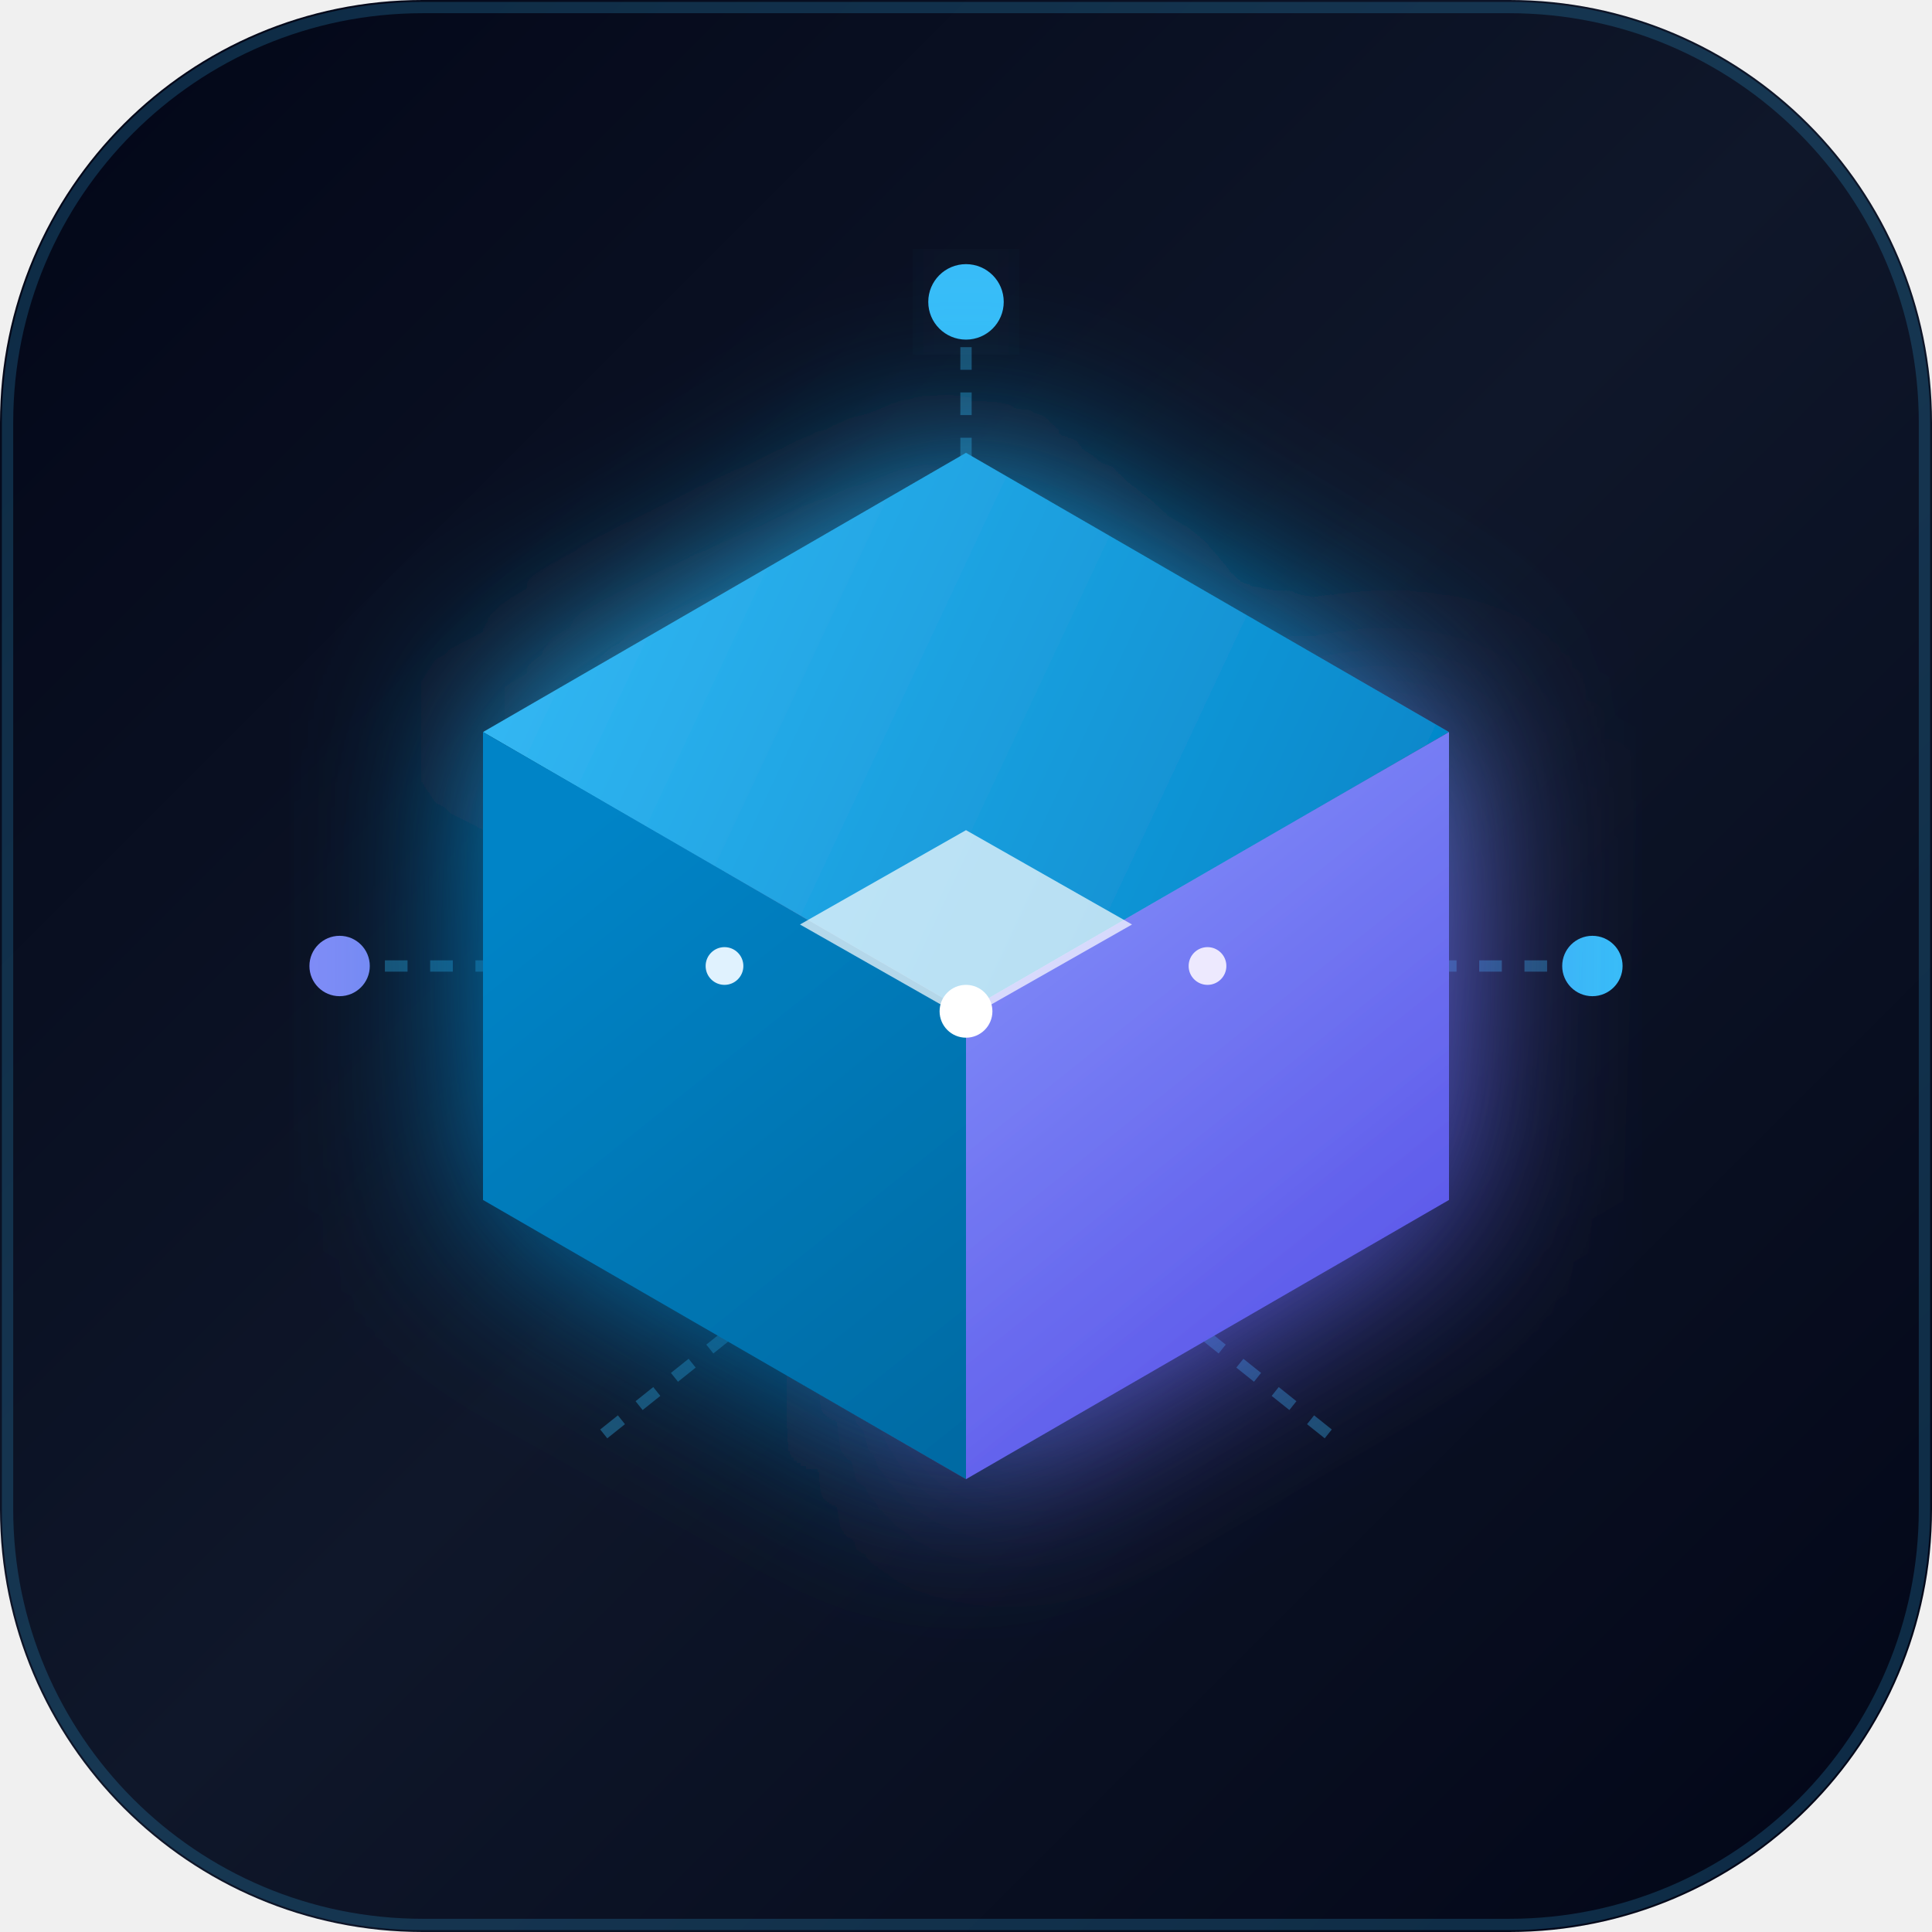
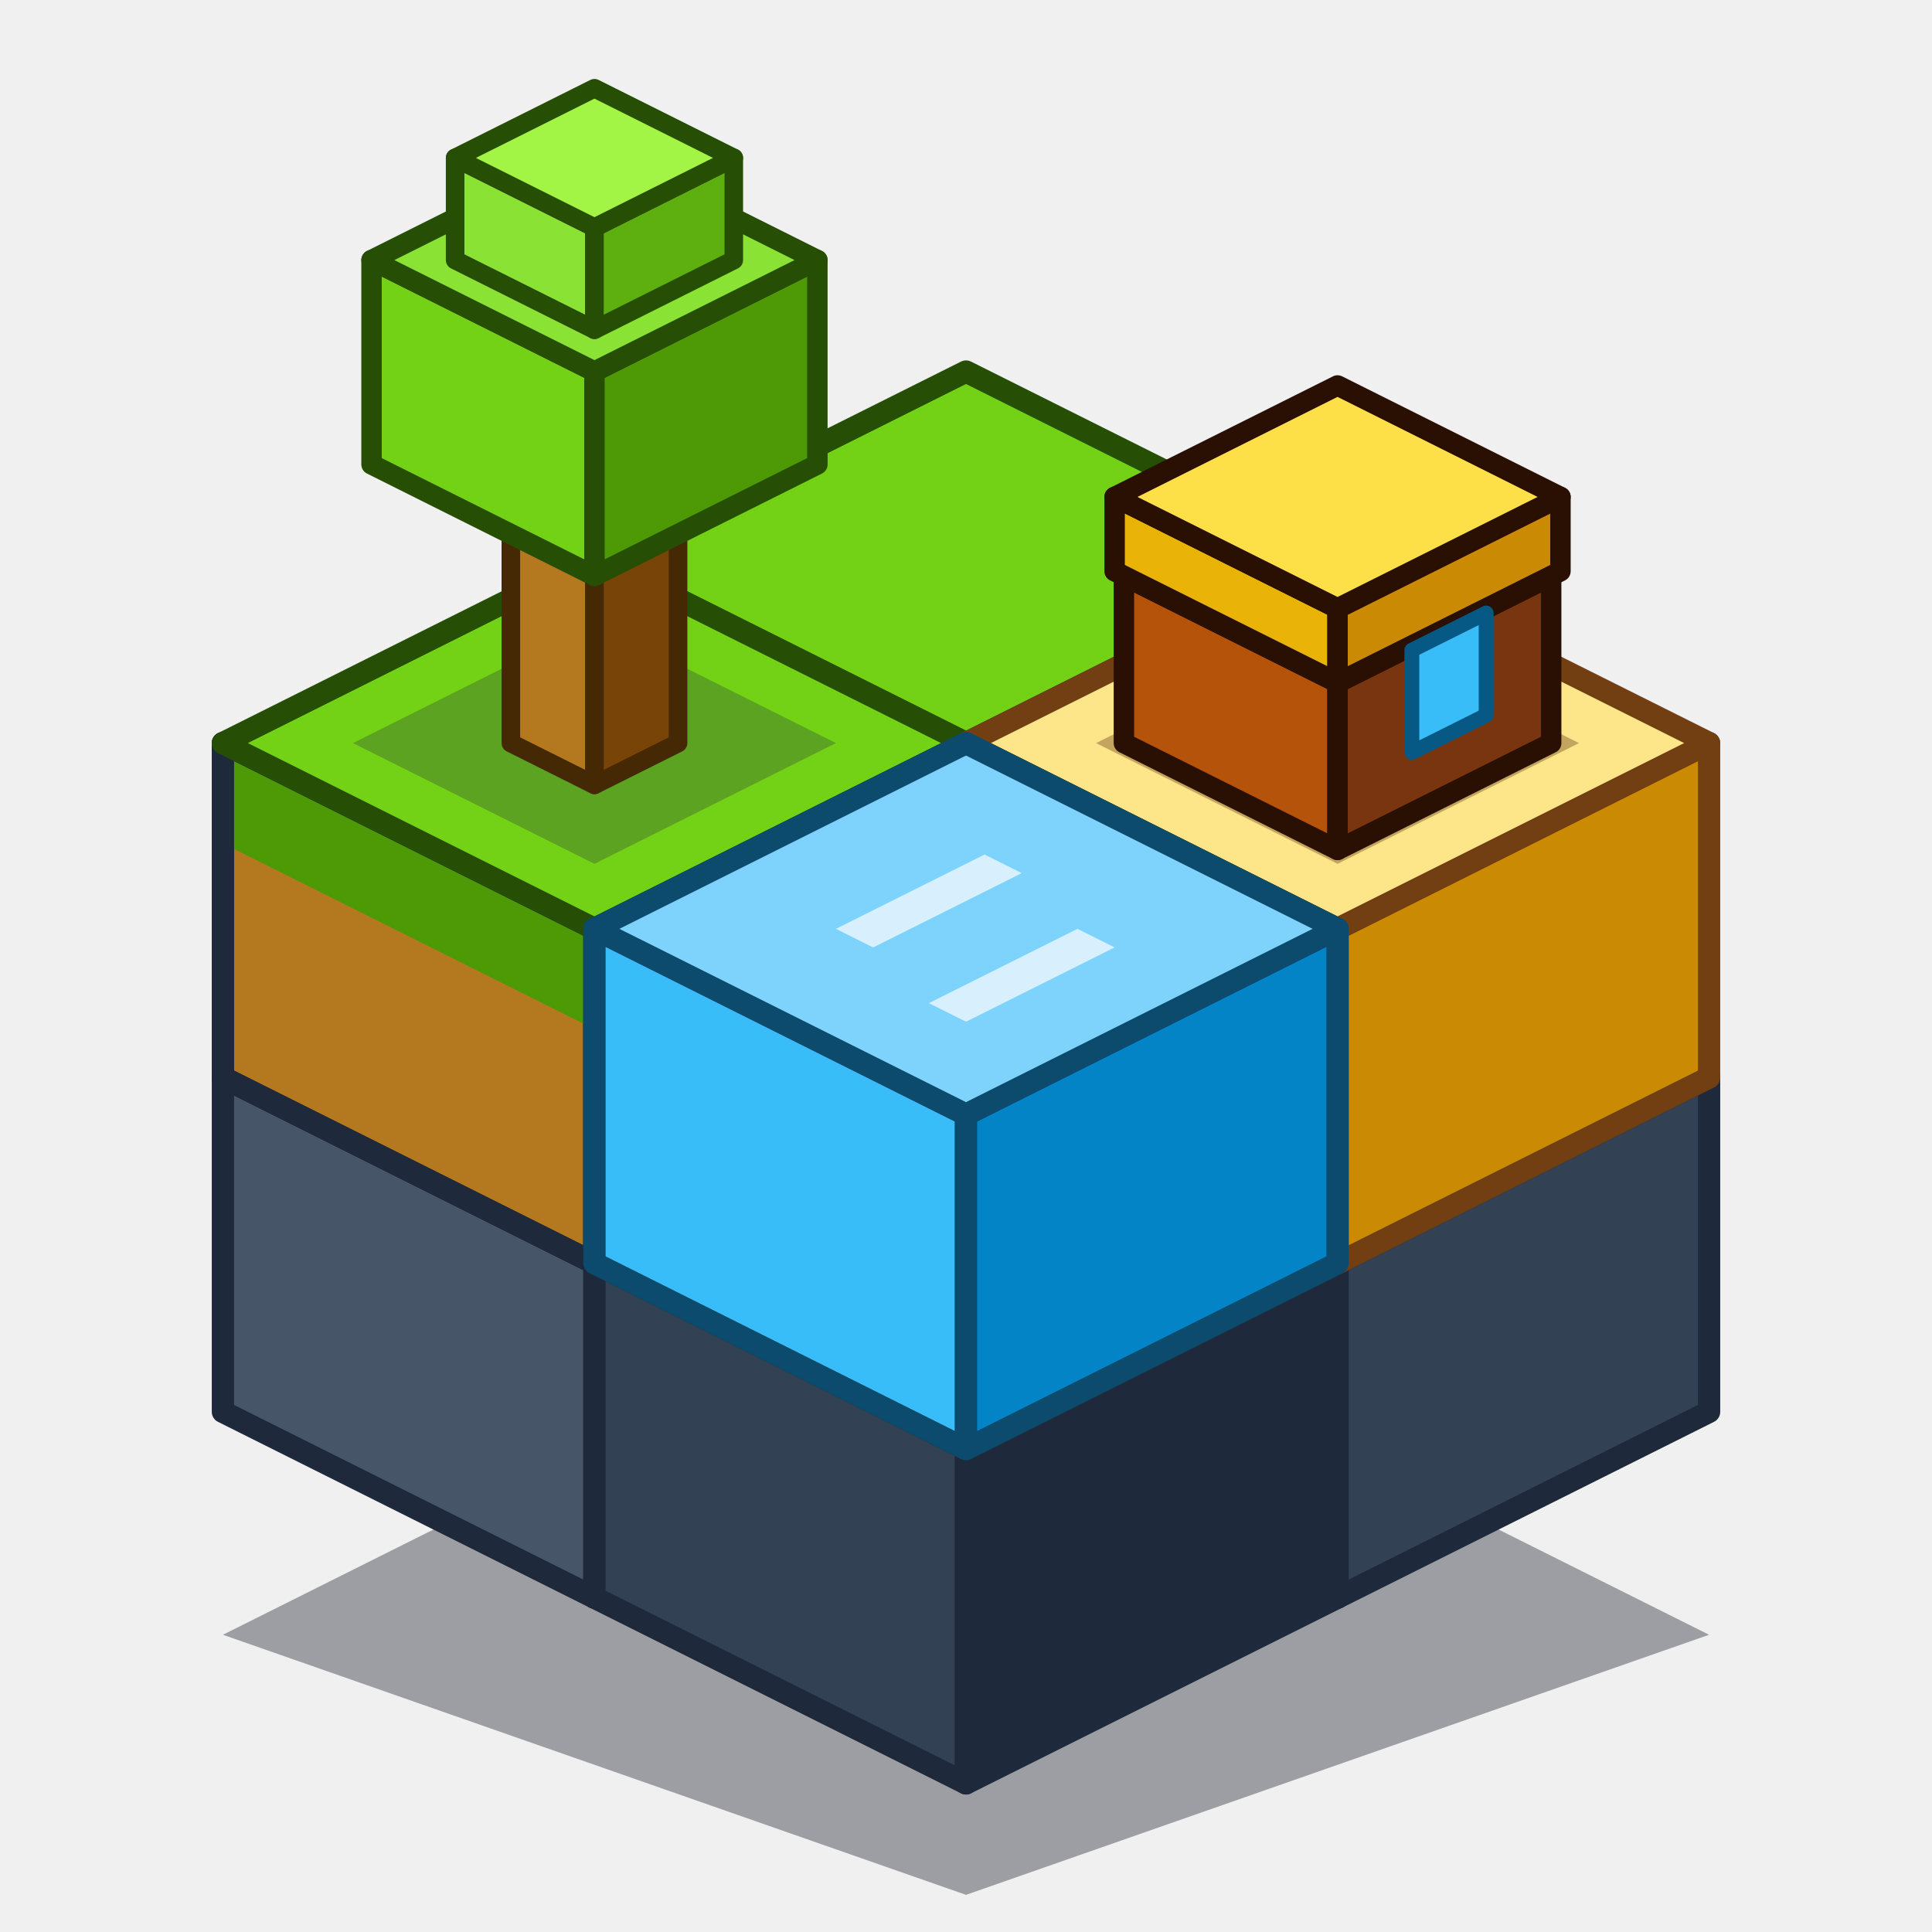
- <svg xmlns="http://www.w3.org/2000/svg" viewBox="0 0 512 512" fill="none">
-   <defs>
-     <linearGradient id="bgGrad" x1="0" y1="0" x2="512" y2="512" gradientUnits="userSpaceOnUse">
-       <stop offset="0%" stop-color="#020617" />
-       <stop offset="50%" stop-color="#0f172a" />
-       <stop offset="100%" stop-color="#020617" />
-     </linearGradient>
-     <linearGradient id="cubeTop" x1="128" y1="120" x2="384" y2="240" gradientUnits="userSpaceOnUse">
-       <stop offset="0%" stop-color="#38bdf8" />
-       <stop offset="100%" stop-color="#0284c7" />
-     </linearGradient>
-     <linearGradient id="cubeLeft" x1="128" y1="240" x2="256" y2="400" gradientUnits="userSpaceOnUse">
-       <stop offset="0%" stop-color="#0284c7" />
-       <stop offset="100%" stop-color="#0369a1" />
-     </linearGradient>
-     <linearGradient id="cubeRight" x1="256" y1="240" x2="384" y2="400" gradientUnits="userSpaceOnUse">
-       <stop offset="0%" stop-color="#818cf8" />
-       <stop offset="100%" stop-color="#4f46e5" />
-     </linearGradient>
-     <filter id="neonGlow" x="-20%" y="-20%" width="140%" height="140%">
-       <feGaussianBlur stdDeviation="24" result="blur" />
-       <feComposite in="SourceGraphic" in2="blur" operator="over" />
-     </filter>
-   </defs>
-   <rect width="512" height="512" rx="112" fill="url(#bgGrad)" />
-   <rect width="508" height="508" x="2" y="2" rx="110" stroke="#38bdf8" stroke-opacity="0.2" stroke-width="3" />
-   <g stroke="#38bdf8" stroke-opacity="0.35" stroke-width="3" stroke-dasharray="6 6">
-     <line x1="256" y1="80" x2="256" y2="150" />
-     <line x1="90" y1="256" x2="160" y2="256" />
-     <line x1="422" y1="256" x2="352" y2="256" />
-     <line x1="160" y1="380" x2="210" y2="340" />
-     <line x1="352" y1="380" x2="302" y2="340" />
-   </g>
-   <circle cx="256" cy="80" r="10" fill="#38bdf8" filter="url(#neonGlow)" />
-   <circle cx="90" cy="256" r="8" fill="#818cf8" />
-   <circle cx="422" cy="256" r="8" fill="#38bdf8" />
-   <g filter="url(#neonGlow)">
-     <path d="M256 120 L384 194 L256 268 L128 194 Z" fill="url(#cubeTop)" />
-     <path d="M128 194 L256 268 L256 392 L128 318 Z" fill="url(#cubeLeft)" />
-     <path d="M256 268 L384 194 L384 318 L256 392 Z" fill="url(#cubeRight)" />
-     <path d="M256 220 L300 245 L256 270 L212 245 Z" fill="#ffffff" fill-opacity="0.7" />
-   </g>
-   <circle cx="256" cy="268" r="7" fill="#ffffff" />
-   <circle cx="192" cy="256" r="5" fill="#e0f2fe" />
-   <circle cx="320" cy="256" r="5" fill="#ede9fe" />
+ <svg xmlns="http://www.w3.org/2000/svg" viewBox="12 6 104 104" width="512" height="512">
+   <path d="M 64.00 74.00 L 104.00 94.00 L 64.00 108.00 L 24.00 94.00 Z" style="fill:#020617;stroke:none;opacity:0.35;" />
+   <path d="M 44.00 54.00 L 64.00 64.00 L 64.00 82.00 L 44.00 72.00 Z" style="fill:#475569;stroke:#1e293b;stroke-width:1.2;stroke-linejoin:round;stroke-linecap:round;" />
+   <path d="M 64.00 64.00 L 84.00 54.00 L 84.00 72.00 L 64.00 82.00 Z" style="fill:#334155;stroke:#1e293b;stroke-width:1.2;stroke-linejoin:round;stroke-linecap:round;" />
+   <path d="M 64.00 44.00 L 84.00 54.00 L 64.00 64.00 L 44.00 54.00 Z" style="fill:#64748b;stroke:#1e293b;stroke-width:1.2;stroke-linejoin:round;stroke-linecap:round;" />
+   <path d="M 24.00 64.00 L 44.00 74.00 L 44.00 92.00 L 24.00 82.00 Z" style="fill:#475569;stroke:#1e293b;stroke-width:1.2;stroke-linejoin:round;stroke-linecap:round;" />
+   <path d="M 44.00 74.00 L 64.00 64.00 L 64.00 82.00 L 44.00 92.00 Z" style="fill:#334155;stroke:#1e293b;stroke-width:1.2;stroke-linejoin:round;stroke-linecap:round;" />
+   <path d="M 44.00 54.00 L 64.00 64.00 L 44.00 74.00 L 24.00 64.00 Z" style="fill:#64748b;stroke:#1e293b;stroke-width:1.2;stroke-linejoin:round;stroke-linecap:round;" />
+   <path d="M 64.00 64.00 L 84.00 74.00 L 84.00 92.00 L 64.00 82.00 Z" style="fill:#475569;stroke:#1e293b;stroke-width:1.2;stroke-linejoin:round;stroke-linecap:round;" />
+   <path d="M 84.00 74.00 L 104.00 64.00 L 104.00 82.00 L 84.00 92.00 Z" style="fill:#334155;stroke:#1e293b;stroke-width:1.2;stroke-linejoin:round;stroke-linecap:round;" />
+   <path d="M 84.00 54.00 L 104.00 64.00 L 84.00 74.00 L 64.00 64.00 Z" style="fill:#64748b;stroke:#1e293b;stroke-width:1.2;stroke-linejoin:round;stroke-linecap:round;" />
+   <path d="M 44.00 74.00 L 64.00 84.00 L 64.00 102.00 L 44.00 92.00 Z" style="fill:#334155;stroke:#1e293b;stroke-width:1.2;stroke-linejoin:round;stroke-linecap:round;" />
+   <path d="M 64.00 84.00 L 84.00 74.00 L 84.00 92.00 L 64.00 102.00 Z" style="fill:#1e293b;stroke:#1e293b;stroke-width:1.2;stroke-linejoin:round;stroke-linecap:round;" />
+   <path d="M 64.00 64.00 L 84.00 74.00 L 64.00 84.00 L 44.00 74.00 Z" style="fill:#475569;stroke:#1e293b;stroke-width:1.2;stroke-linejoin:round;stroke-linecap:round;" />
+   <path d="M 44.00 36.00 L 64.00 46.00 L 64.00 64.00 L 44.00 54.00 Z" style="fill:#b4781e;stroke:#1e293b;stroke-width:1.2;stroke-linejoin:round;stroke-linecap:round;" />
+   <path d="M 64.00 46.00 L 84.00 36.00 L 84.00 54.00 L 64.00 64.00 Z" style="fill:#8f5902;stroke:#1e293b;stroke-width:1.2;stroke-linejoin:round;stroke-linecap:round;" />
+   <path d="M 44.00 36.00 L 64.00 46.00 L 64.00 51.40 L 44.00 41.40 Z" style="fill:#4e9a06;stroke:none;" />
+   <path d="M 64.00 46.00 L 84.00 36.00 L 84.00 41.40 L 64.00 51.40 Z" style="fill:#3a7504;stroke:none;" />
+   <path d="M 44.00 36.00 L 64.00 46.00 L 64.00 64.00 L 44.00 54.00 Z" style="fill:none;stroke:#1e293b;stroke-width:1.2;stroke-linejoin:round;stroke-linecap:round;" />
+   <path d="M 64.00 46.00 L 84.00 36.00 L 84.00 54.00 L 64.00 64.00 Z" style="fill:none;stroke:#1e293b;stroke-width:1.2;stroke-linejoin:round;stroke-linecap:round;" />
+   <path d="M 64.00 26.00 L 84.00 36.00 L 64.00 46.00 L 44.00 36.00 Z" style="fill:#73d216;stroke:#274e05;stroke-width:1.2;stroke-linejoin:round;stroke-linecap:round;" />
+   <path d="M 24.00 46.00 L 44.00 56.00 L 44.00 74.00 L 24.00 64.00 Z" style="fill:#b4781e;stroke:#1e293b;stroke-width:1.2;stroke-linejoin:round;stroke-linecap:round;" />
+   <path d="M 44.00 56.00 L 64.00 46.00 L 64.00 64.00 L 44.00 74.00 Z" style="fill:#8f5902;stroke:#1e293b;stroke-width:1.2;stroke-linejoin:round;stroke-linecap:round;" />
+   <path d="M 24.00 46.00 L 44.00 56.00 L 44.00 61.40 L 24.00 51.40 Z" style="fill:#4e9a06;stroke:none;" />
+   <path d="M 44.00 56.00 L 64.00 46.00 L 64.00 51.40 L 44.00 61.40 Z" style="fill:#3a7504;stroke:none;" />
+   <path d="M 24.00 46.00 L 44.00 56.00 L 44.00 74.00 L 24.00 64.00 Z" style="fill:none;stroke:#1e293b;stroke-width:1.2;stroke-linejoin:round;stroke-linecap:round;" />
+   <path d="M 44.00 56.00 L 64.00 46.00 L 64.00 64.00 L 44.00 74.00 Z" style="fill:none;stroke:#1e293b;stroke-width:1.2;stroke-linejoin:round;stroke-linecap:round;" />
+   <path d="M 44.00 36.00 L 64.00 46.00 L 44.00 56.00 L 24.00 46.00 Z" style="fill:#73d216;stroke:#274e05;stroke-width:1.2;stroke-linejoin:round;stroke-linecap:round;" />
+   <path d="M 64.00 46.00 L 84.00 56.00 L 84.00 74.00 L 64.00 64.00 Z" style="fill:#eab308;stroke:#713f12;stroke-width:1.2;stroke-linejoin:round;stroke-linecap:round;" />
+   <path d="M 84.00 56.00 L 104.00 46.00 L 104.00 64.00 L 84.00 74.00 Z" style="fill:#ca8a04;stroke:#713f12;stroke-width:1.2;stroke-linejoin:round;stroke-linecap:round;" />
+   <path d="M 84.00 36.00 L 104.00 46.00 L 84.00 56.00 L 64.00 46.00 Z" style="fill:#fde68a;stroke:#713f12;stroke-width:1.2;stroke-linejoin:round;stroke-linecap:round;" />
+   <path d="M 44.00 56.00 L 64.00 66.00 L 64.00 84.00 L 44.00 74.00 Z" style="fill:#38bdf8;stroke:#0c4a6e;stroke-width:1.2;stroke-linejoin:round;stroke-linecap:round;" />
+   <path d="M 64.00 66.00 L 84.00 56.00 L 84.00 74.00 L 64.00 84.00 Z" style="fill:#0284c7;stroke:#0c4a6e;stroke-width:1.2;stroke-linejoin:round;stroke-linecap:round;" />
+   <path d="M 64.00 46.00 L 84.00 56.00 L 64.00 66.00 L 44.00 56.00 Z" style="fill:#7dd3fc;stroke:#0c4a6e;stroke-width:1.2;stroke-linejoin:round;stroke-linecap:round;" />
+   <path d="M 57.00 56.00 L 65.00 52.00 L 67.00 53.00 L 59.00 57.00 Z" style="fill:#e0f2fe;stroke:none;opacity:0.92;" />
+   <path d="M 62.00 60.00 L 70.00 56.00 L 72.00 57.00 L 64.00 61.00 Z" style="fill:#e0f2fe;stroke:none;opacity:0.92;" />
+   <path d="M 44.00 39.50 L 57.00 46.00 L 44.00 52.50 L 31.00 46.00 Z" style="fill:#1e293b;stroke:none;opacity:0.28;" />
+   <path d="M 39.50 32.00 L 44.00 34.25 L 44.00 48.25 L 39.50 46.00 Z" style="fill:#b4781e;stroke:#452804;stroke-width:1.0;stroke-linejoin:round;stroke-linecap:round;" />
+   <path d="M 44.00 34.25 L 48.50 32.00 L 48.50 46.00 L 44.00 48.25 Z" style="fill:#784408;stroke:#452804;stroke-width:1.0;stroke-linejoin:round;stroke-linecap:round;" />
+   <path d="M 44.00 29.75 L 48.50 32.00 L 44.00 34.25 L 39.50 32.00 Z" style="fill:#e9b96e;stroke:#452804;stroke-width:1.0;stroke-linejoin:round;stroke-linecap:round;" />
+   <path d="M 32.00 20.00 L 44.00 26.00 L 44.00 37.00 L 32.00 31.00 Z" style="fill:#73d216;stroke:#274e05;stroke-width:1.1;stroke-linejoin:round;stroke-linecap:round;" />
+   <path d="M 44.00 26.00 L 56.00 20.00 L 56.00 31.00 L 44.00 37.00 Z" style="fill:#4e9a06;stroke:#274e05;stroke-width:1.1;stroke-linejoin:round;stroke-linecap:round;" />
+   <path d="M 44.00 14.00 L 56.00 20.00 L 44.00 26.00 L 32.00 20.00 Z" style="fill:#8ae234;stroke:#274e05;stroke-width:1.1;stroke-linejoin:round;stroke-linecap:round;" />
+   <path d="M 36.50 14.50 L 44.00 18.25 L 44.00 23.75 L 36.50 20.00 Z" style="fill:#8ae234;stroke:#274e05;stroke-width:1.0;stroke-linejoin:round;stroke-linecap:round;" />
+   <path d="M 44.00 18.25 L 51.50 14.50 L 51.50 20.00 L 44.00 23.75 Z" style="fill:#5eb010;stroke:#274e05;stroke-width:1.0;stroke-linejoin:round;stroke-linecap:round;" />
+   <path d="M 44.00 10.75 L 51.50 14.50 L 44.00 18.25 L 36.50 14.50 Z" style="fill:#a3f545;stroke:#274e05;stroke-width:1.0;stroke-linejoin:round;stroke-linecap:round;" />
+   <path d="M 84.00 39.50 L 97.00 46.00 L 84.00 52.50 L 71.00 46.00 Z" style="fill:#451a03;stroke:none;opacity:0.32;" />
+   <path d="M 72.50 37.00 L 84.00 42.75 L 84.00 51.75 L 72.50 46.00 Z" style="fill:#b45309;stroke:#291002;stroke-width:1.1;stroke-linejoin:round;stroke-linecap:round;" />
+   <path d="M 84.00 42.75 L 95.50 37.00 L 95.50 46.00 L 84.00 51.75 Z" style="fill:#78350f;stroke:#291002;stroke-width:1.1;stroke-linejoin:round;stroke-linecap:round;" />
+   <path d="M 84.00 31.25 L 95.50 37.00 L 84.00 42.75 L 72.50 37.00 Z" style="fill:#d97706;stroke:#291002;stroke-width:1.1;stroke-linejoin:round;stroke-linecap:round;" />
+   <path d="M 72.00 32.75 L 84.00 38.75 L 84.00 42.75 L 72.00 36.75 Z" style="fill:#eab308;stroke:#291002;stroke-width:1.1;stroke-linejoin:round;stroke-linecap:round;" />
+   <path d="M 84.00 38.75 L 96.00 32.75 L 96.00 36.75 L 84.00 42.75 Z" style="fill:#ca8a04;stroke:#291002;stroke-width:1.1;stroke-linejoin:round;stroke-linecap:round;" />
+   <path d="M 84.00 26.75 L 96.00 32.75 L 84.00 38.75 L 72.00 32.75 Z" style="fill:#fde047;stroke:#291002;stroke-width:1.1;stroke-linejoin:round;stroke-linecap:round;" />
+   <path d="M 88.00 41.00 L 92.00 39.00 L 92.00 44.50 L 88.00 46.50 Z" style="fill:#38bdf8;stroke:#075985;stroke-width:0.8;stroke-linejoin:round;stroke-linecap:round;" />
</svg>
